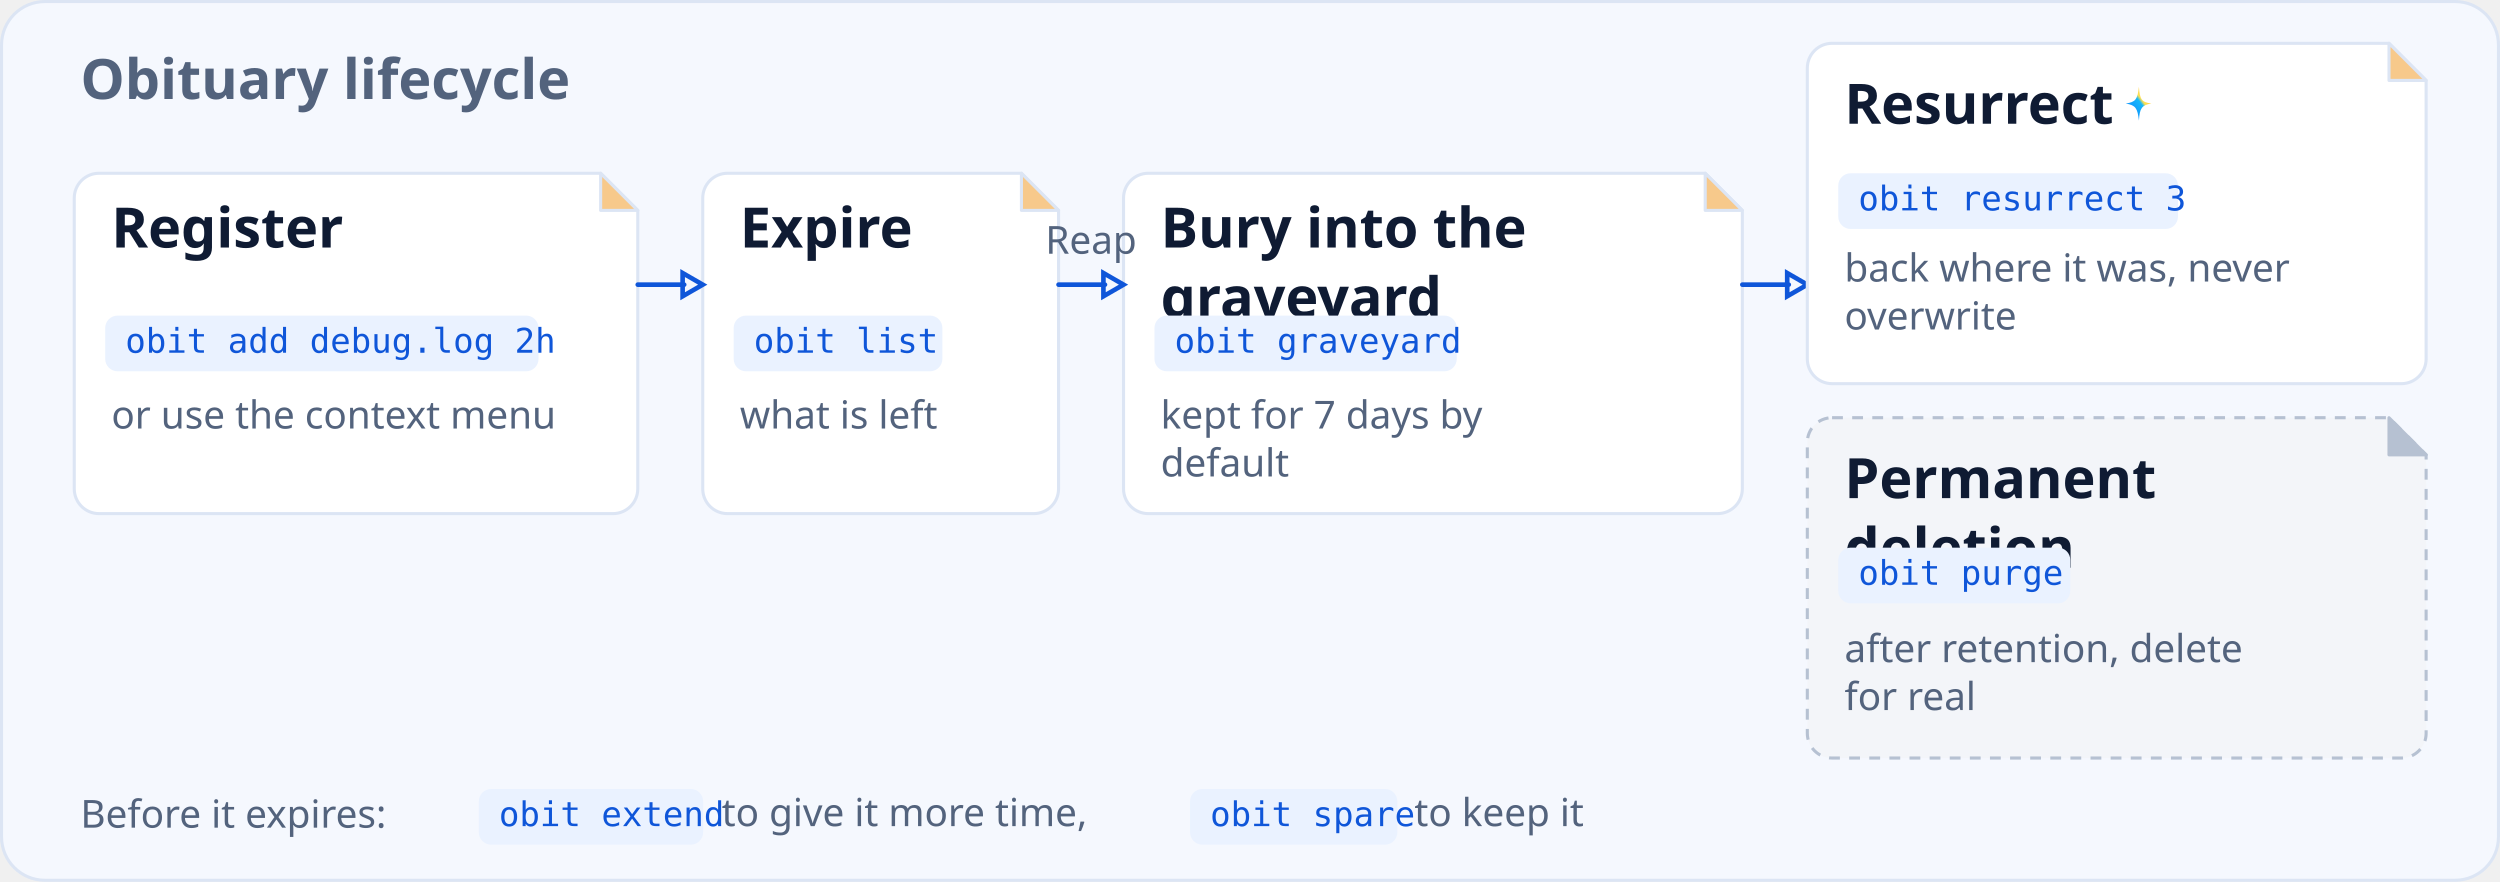
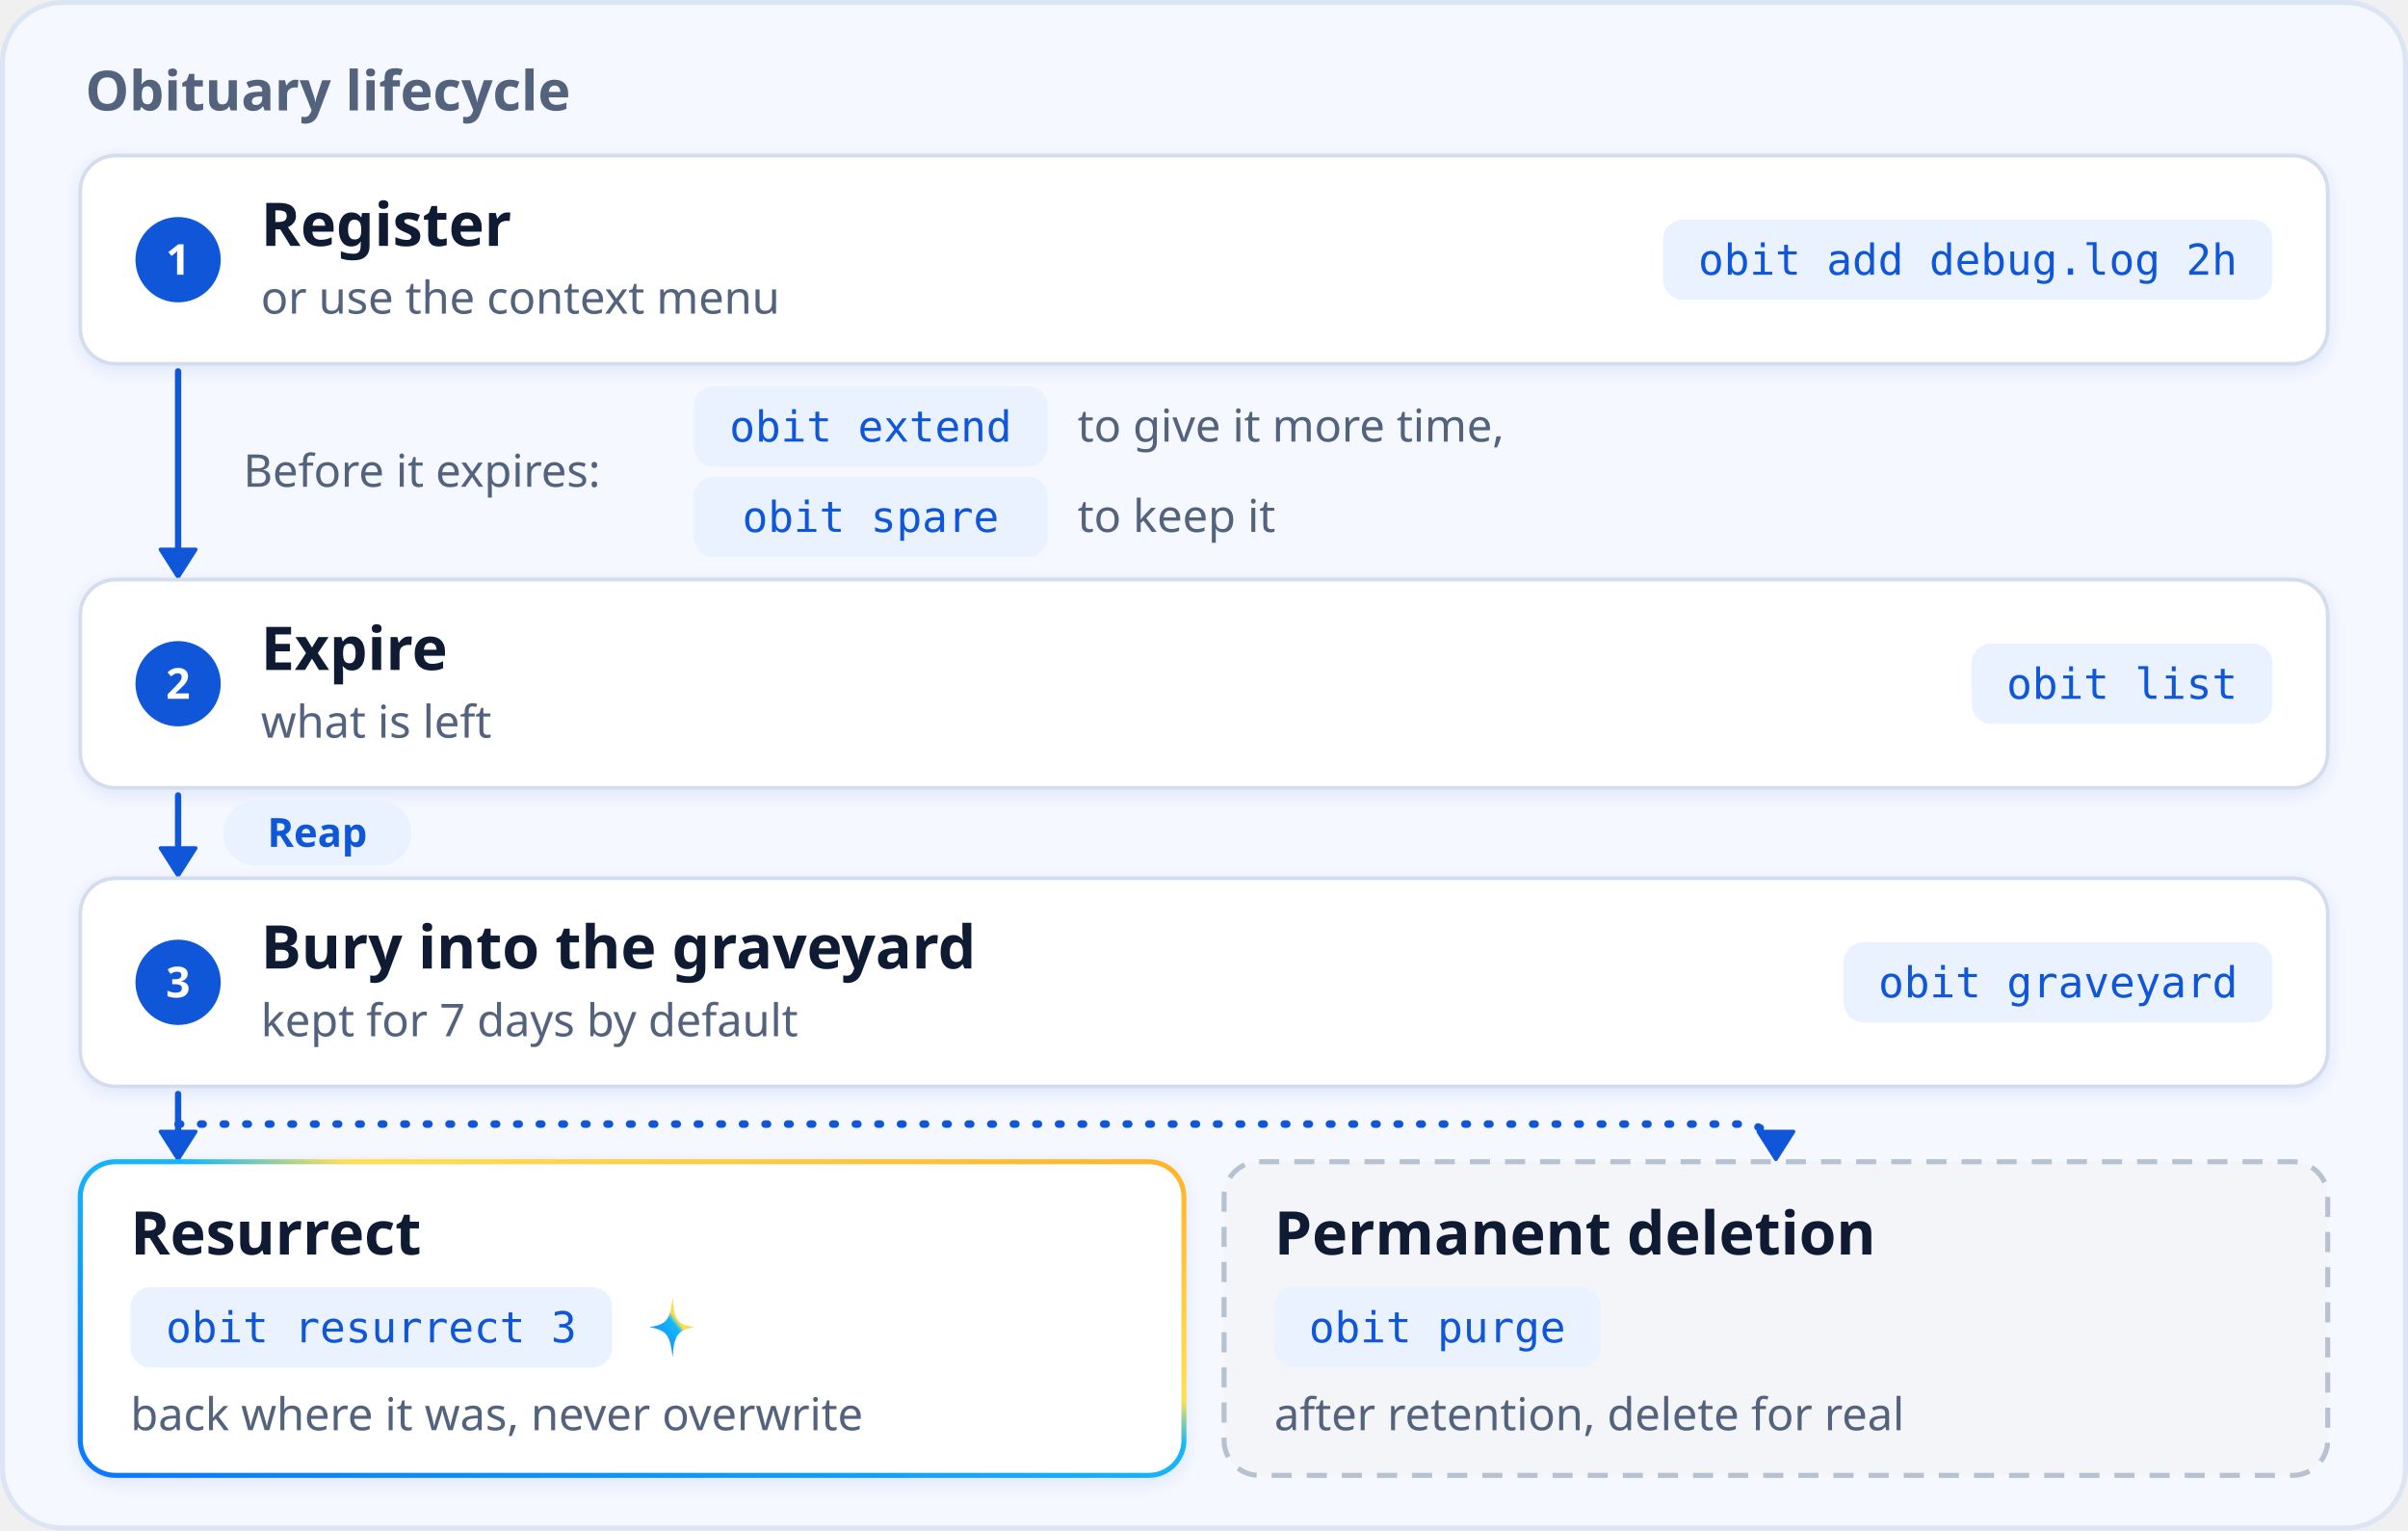
- <svg xmlns="http://www.w3.org/2000/svg" width="1616" height="570" viewBox="0 0 1616 570" role="img" aria-labelledby="title desc">
+ <svg xmlns="http://www.w3.org/2000/svg" width="960" height="610" viewBox="0 0 960 610" role="img" aria-labelledby="title desc">
  <defs>
    <linearGradient id="spark" x1="0" y1="1" x2="1" y2="0">
      <stop stop-color="#0876FF" />
      <stop offset=".55" stop-color="#16B8FA" />
      <stop offset=".62" stop-color="#FFE052" />
      <stop offset="1" stop-color="#FFB329" />
    </linearGradient>
+     <filter id="shadow" x="-4%" y="-12%" width="108%" height="132%">
+       <feDropShadow dx="0" dy="2" stdDeviation="3" flood-color="#0F56D9" flood-opacity="0.1" />
+     </filter>
  </defs>
-   <rect x="1" y="1" width="1614" height="568" rx="28" fill="#F5F8FE" stroke="#DCE5F4" stroke-width="2" />
-   <g font-family="-apple-system, BlinkMacSystemFont, 'Segoe UI', 'Noto Sans', 'Noto Sans CJK SC', 'Noto Sans CJK TC', 'Noto Sans JP', 'Noto Sans KR', 'Noto Sans Cyrillic', 'Microsoft YaHei', 'PingFang SC', 'Hiragino Sans', 'Malgun Gothic', sans-serif">
-     <text x="52" y="64" font-family="-apple-system, BlinkMacSystemFont, 'Segoe UI', 'Noto Sans', 'Noto Sans CJK SC', 'Noto Sans CJK TC', 'Noto Sans JP', 'Noto Sans KR', 'Noto Sans Cyrillic', 'Microsoft YaHei', 'PingFang SC', 'Hiragino Sans', 'Malgun Gothic', sans-serif" font-size="36.0" fill="#53637D" font-weight="600" id="section">Obituary lifecycle</text>
-     <path d="M64 112H388.25L412.25 136V316A16 16 0 0 1 396.25 332H64A16 16 0 0 1 48 316V128A16 16 0 0 1 64 112Z" fill="#FFFFFF" stroke="#DCE5F4" stroke-width="2" />
-     <path d="M388.25 112V136H412.25Z" fill="#F7C98B" stroke="#DCE5F4" stroke-width="2" stroke-linejoin="round" />
-     <text x="72" y="160" font-family="-apple-system, BlinkMacSystemFont, 'Segoe UI', 'Noto Sans', 'Noto Sans CJK SC', 'Noto Sans CJK TC', 'Noto Sans JP', 'Noto Sans KR', 'Noto Sans Cyrillic', 'Microsoft YaHei', 'PingFang SC', 'Hiragino Sans', 'Malgun Gothic', sans-serif" font-size="36.0" fill="#0F1B33" font-weight="700" id="register">Register</text>
-     <rect x="68" y="204" width="280.1" height="36" rx="8" fill="#EAF2FF" />
-     <text x="81" y="228" font-family="ui-monospace, 'Cascadia Code', 'SF Mono', Consolas, monospace" font-size="22.0" fill="#0F56D9">obit add debug.log 2h</text>
-     <text x="72" y="277" font-family="-apple-system, BlinkMacSystemFont, 'Segoe UI', 'Noto Sans', 'Noto Sans CJK SC', 'Noto Sans CJK TC', 'Noto Sans JP', 'Noto Sans KR', 'Noto Sans Cyrillic', 'Microsoft YaHei', 'PingFang SC', 'Hiragino Sans', 'Malgun Gothic', sans-serif" font-size="25.0" fill="#53637D" id="register_note">or use the context menu</text>
-     <path d="M470.25 112H660.25L684.25 136V316A16 16 0 0 1 668.25 332H470.25A16 16 0 0 1 454.25 316V128A16 16 0 0 1 470.25 112Z" fill="#FFFFFF" stroke="#DCE5F4" stroke-width="2" />
-     <path d="M660.25 112V136H684.25Z" fill="#F7C98B" stroke="#DCE5F4" stroke-width="2" stroke-linejoin="round" />
-     <text x="478.25" y="160" font-family="-apple-system, BlinkMacSystemFont, 'Segoe UI', 'Noto Sans', 'Noto Sans CJK SC', 'Noto Sans CJK TC', 'Noto Sans JP', 'Noto Sans KR', 'Noto Sans Cyrillic', 'Microsoft YaHei', 'PingFang SC', 'Hiragino Sans', 'Malgun Gothic', sans-serif" font-size="36.0" fill="#0F1B33" font-weight="700" id="expire">Expire</text>
-     <rect x="474.25" y="204" width="134.9" height="36" rx="8" fill="#EAF2FF" />
-     <text x="487.25" y="228" font-family="ui-monospace, 'Cascadia Code', 'SF Mono', Consolas, monospace" font-size="22.0" fill="#0F56D9">obit list</text>
-     <text x="478.25" y="277" font-family="-apple-system, BlinkMacSystemFont, 'Segoe UI', 'Noto Sans', 'Noto Sans CJK SC', 'Noto Sans CJK TC', 'Noto Sans JP', 'Noto Sans KR', 'Noto Sans Cyrillic', 'Microsoft YaHei', 'PingFang SC', 'Hiragino Sans', 'Malgun Gothic', sans-serif" font-size="25.0" fill="#53637D" id="expire_note">what is left</text>
-     <path d="M742.25 112H1102.25L1126.25 136V316A16 16 0 0 1 1110.25 332H742.25A16 16 0 0 1 726.25 316V128A16 16 0 0 1 742.25 112Z" fill="#FFFFFF" stroke="#DCE5F4" stroke-width="2" />
-     <path d="M1102.25 112V136H1126.25Z" fill="#F7C98B" stroke="#DCE5F4" stroke-width="2" stroke-linejoin="round" />
-     <text x="750.25" y="160" font-family="-apple-system, BlinkMacSystemFont, 'Segoe UI', 'Noto Sans', 'Noto Sans CJK SC', 'Noto Sans CJK TC', 'Noto Sans JP', 'Noto Sans KR', 'Noto Sans Cyrillic', 'Microsoft YaHei', 'PingFang SC', 'Hiragino Sans', 'Malgun Gothic', sans-serif" font-size="36.0" fill="#0F1B33" font-weight="700" id="bury">Bury into the</text>
-     <text x="750.25" y="205" font-family="-apple-system, BlinkMacSystemFont, 'Segoe UI', 'Noto Sans', 'Noto Sans CJK SC', 'Noto Sans CJK TC', 'Noto Sans JP', 'Noto Sans KR', 'Noto Sans Cyrillic', 'Microsoft YaHei', 'PingFang SC', 'Hiragino Sans', 'Malgun Gothic', sans-serif" font-size="36.0" fill="#0F1B33" font-weight="700" id="bury">graveyard</text>
-     <rect x="746.25" y="204" width="195.4" height="36" rx="8" fill="#EAF2FF" />
-     <text x="759.25" y="228" font-family="ui-monospace, 'Cascadia Code', 'SF Mono', Consolas, monospace" font-size="22.0" fill="#0F56D9">obit graveyard</text>
-     <text x="750.25" y="277" font-family="-apple-system, BlinkMacSystemFont, 'Segoe UI', 'Noto Sans', 'Noto Sans CJK SC', 'Noto Sans CJK TC', 'Noto Sans JP', 'Noto Sans KR', 'Noto Sans Cyrillic', 'Microsoft YaHei', 'PingFang SC', 'Hiragino Sans', 'Malgun Gothic', sans-serif" font-size="25.0" fill="#53637D" id="bury_note">kept for 7 days by</text>
-     <text x="750.25" y="308" font-family="-apple-system, BlinkMacSystemFont, 'Segoe UI', 'Noto Sans', 'Noto Sans CJK SC', 'Noto Sans CJK TC', 'Noto Sans JP', 'Noto Sans KR', 'Noto Sans Cyrillic', 'Microsoft YaHei', 'PingFang SC', 'Hiragino Sans', 'Malgun Gothic', sans-serif" font-size="25.0" fill="#53637D" id="bury_note">default</text>
-     <path d="M412.25 184H442.25M454.25 184l-13 -7.5v15Z" stroke="#0F56D9" stroke-width="3" stroke-linecap="round" fill="none" />
-     <path d="M684.25 184H714.25M726.25 184l-13 -7.5v15Z" stroke="#0F56D9" stroke-width="3" stroke-linecap="round" fill="none" />
-     <text x="705.25" y="164.0" font-family="-apple-system, BlinkMacSystemFont, 'Segoe UI', 'Noto Sans', 'Noto Sans CJK SC', 'Noto Sans CJK TC', 'Noto Sans JP', 'Noto Sans KR', 'Noto Sans Cyrillic', 'Microsoft YaHei', 'PingFang SC', 'Hiragino Sans', 'Malgun Gothic', sans-serif" font-size="25.0" fill="#53637D" text-anchor="middle">Reap</text>
-     <path d="M1126.25 184H1156.25M1168.25 184l-13 -7.5v15Z" stroke="#0F56D9" stroke-width="3" stroke-linecap="round" fill="none" />
-     <path d="M1184.25 28H1544.25L1568.25 52V232A16 16 0 0 1 1552.25 248H1184.25A16 16 0 0 1 1168.25 232V44A16 16 0 0 1 1184.25 28Z" fill="#FFFFFF" stroke="#DCE5F4" stroke-width="2" />
-     <path d="M1544.25 28V52H1568.25Z" fill="#F7C98B" stroke="#DCE5F4" stroke-width="2" stroke-linejoin="round" />
-     <text x="1192.25" y="80" font-family="-apple-system, BlinkMacSystemFont, 'Segoe UI', 'Noto Sans', 'Noto Sans CJK SC', 'Noto Sans CJK TC', 'Noto Sans JP', 'Noto Sans KR', 'Noto Sans Cyrillic', 'Microsoft YaHei', 'PingFang SC', 'Hiragino Sans', 'Malgun Gothic', sans-serif" font-size="36.0" fill="#0F1B33" font-weight="700" id="resurrect">Resurrect</text>
-     <path id="resurrect-star" d="M17.6 9.4c.3 5.3 1.2 6.5 5.2 7-4 .6-4.9 2-5.2 7.1-.6-5.1-1.3-6.4-5.5-7.1 4.2-.6 4.9-1.8 5.5-7Z" fill="url(#spark)" transform="translate(1382.45 67) scale(1.55) translate(-17.5 -16.45)" />
-     <rect x="1188.25" y="112" width="219.6" height="36" rx="8" fill="#EAF2FF" />
-     <text x="1201.25" y="136" font-family="ui-monospace, 'Cascadia Code', 'SF Mono', Consolas, monospace" font-size="22.0" fill="#0F56D9">obit resurrect 3</text>
-     <text x="1192.25" y="182" font-family="-apple-system, BlinkMacSystemFont, 'Segoe UI', 'Noto Sans', 'Noto Sans CJK SC', 'Noto Sans CJK TC', 'Noto Sans JP', 'Noto Sans KR', 'Noto Sans Cyrillic', 'Microsoft YaHei', 'PingFang SC', 'Hiragino Sans', 'Malgun Gothic', sans-serif" font-size="25.0" fill="#53637D" id="resurrect-note">back where it was, never</text>
-     <text x="1192.25" y="213" font-family="-apple-system, BlinkMacSystemFont, 'Segoe UI', 'Noto Sans', 'Noto Sans CJK SC', 'Noto Sans CJK TC', 'Noto Sans JP', 'Noto Sans KR', 'Noto Sans Cyrillic', 'Microsoft YaHei', 'PingFang SC', 'Hiragino Sans', 'Malgun Gothic', sans-serif" font-size="25.0" fill="#53637D" id="resurrect-note">overwrite</text>
-     <path d="M1184.25 270H1544.25L1568.25 294V474A16 16 0 0 1 1552.25 490H1184.25A16 16 0 0 1 1168.25 474V286A16 16 0 0 1 1184.25 270Z" fill="#F3F5F9" stroke="#B6C1D2" stroke-width="2" stroke-dasharray="7 6" />
-     <path d="M1544.25 270V294H1568.25Z" fill="#B6C1D2" stroke="#B6C1D2" stroke-width="2" stroke-linejoin="round" />
-     <text x="1192.25" y="322" font-family="-apple-system, BlinkMacSystemFont, 'Segoe UI', 'Noto Sans', 'Noto Sans CJK SC', 'Noto Sans CJK TC', 'Noto Sans JP', 'Noto Sans KR', 'Noto Sans Cyrillic', 'Microsoft YaHei', 'PingFang SC', 'Hiragino Sans', 'Malgun Gothic', sans-serif" font-size="36.0" fill="#0F1B33" font-weight="700" id="purge">Permanent</text>
-     <text x="1192.25" y="367" font-family="-apple-system, BlinkMacSystemFont, 'Segoe UI', 'Noto Sans', 'Noto Sans CJK SC', 'Noto Sans CJK TC', 'Noto Sans JP', 'Noto Sans KR', 'Noto Sans Cyrillic', 'Microsoft YaHei', 'PingFang SC', 'Hiragino Sans', 'Malgun Gothic', sans-serif" font-size="36.0" fill="#0F1B33" font-weight="700" id="purge">deletion</text>
-     <rect x="1188.25" y="354" width="150" height="36" rx="8" fill="#EAF2FF" />
-     <text x="1201.25" y="378" font-family="ui-monospace, 'Cascadia Code', 'SF Mono', Consolas, monospace" font-size="22.0" fill="#0F56D9">obit purge</text>
-     <text x="1192.25" y="428" font-family="-apple-system, BlinkMacSystemFont, 'Segoe UI', 'Noto Sans', 'Noto Sans CJK SC', 'Noto Sans CJK TC', 'Noto Sans JP', 'Noto Sans KR', 'Noto Sans Cyrillic', 'Microsoft YaHei', 'PingFang SC', 'Hiragino Sans', 'Malgun Gothic', sans-serif" font-size="25.0" fill="#53637D" id="purge-note">after retention, delete</text>
-     <text x="1192.25" y="459" font-family="-apple-system, BlinkMacSystemFont, 'Segoe UI', 'Noto Sans', 'Noto Sans CJK SC', 'Noto Sans CJK TC', 'Noto Sans JP', 'Noto Sans KR', 'Noto Sans Cyrillic', 'Microsoft YaHei', 'PingFang SC', 'Hiragino Sans', 'Malgun Gothic', sans-serif" font-size="25.0" fill="#53637D" id="purge-note">for real</text>
-     <text x="52" y="535" font-family="-apple-system, BlinkMacSystemFont, 'Segoe UI', 'Noto Sans', 'Noto Sans CJK SC', 'Noto Sans CJK TC', 'Noto Sans JP', 'Noto Sans KR', 'Noto Sans Cyrillic', 'Microsoft YaHei', 'PingFang SC', 'Hiragino Sans', 'Malgun Gothic', sans-serif" font-size="25.0" fill="#53637D" id="before">Before it expires:</text>
-     <rect x="309.5" y="510" width="145" height="36" rx="8" fill="#EAF2FF" />
-     <text x="322.5" y="534" font-family="ui-monospace, 'Cascadia Code', 'SF Mono', Consolas, monospace" font-size="22.0" fill="#0F56D9">obit extend</text>
-     <text x="466.5" y="534" font-family="-apple-system, BlinkMacSystemFont, 'Segoe UI', 'Noto Sans', 'Noto Sans CJK SC', 'Noto Sans CJK TC', 'Noto Sans JP', 'Noto Sans KR', 'Noto Sans Cyrillic', 'Microsoft YaHei', 'PingFang SC', 'Hiragino Sans', 'Malgun Gothic', sans-serif" font-size="25.0" fill="#53637D" id="extend-note">to give it more time,</text>
-     <rect x="769.25" y="510" width="134" height="36" rx="8" fill="#EAF2FF" />
-     <text x="782.25" y="534" font-family="ui-monospace, 'Cascadia Code', 'SF Mono', Consolas, monospace" font-size="22.0" fill="#0F56D9">obit spare</text>
-     <text x="914.25" y="534" font-family="-apple-system, BlinkMacSystemFont, 'Segoe UI', 'Noto Sans', 'Noto Sans CJK SC', 'Noto Sans CJK TC', 'Noto Sans JP', 'Noto Sans KR', 'Noto Sans Cyrillic', 'Microsoft YaHei', 'PingFang SC', 'Hiragino Sans', 'Malgun Gothic', sans-serif" font-size="25.0" fill="#53637D" id="spare-note">to keep it</text>
-   </g>
+   <rect data-role="bg" x="1" y="1" width="958" height="608" rx="24" fill="#F5F8FE" stroke="#DCE5F4" stroke-width="2" />
+   <text x="34" y="44" font-family="-apple-system, BlinkMacSystemFont, 'Segoe UI', 'Noto Sans', 'Noto Sans CJK SC', 'Noto Sans CJK TC', 'Noto Sans JP', 'Noto Sans KR', 'Noto Sans Cyrillic', 'Microsoft YaHei', 'PingFang SC', 'Hiragino Sans', 'Malgun Gothic', sans-serif" font-size="22" fill="#53637D" font-weight="700" data-t="heading" data-k="title" data-g="title">Obituary lifecycle</text>
+   <rect data-role="card" x="32" y="62" width="896" height="83" rx="14" fill="#FFFFFF" stroke="#D3DDEE" stroke-width="1.5" filter="url(#shadow)" />
+   <circle data-role="badge" cx="71" cy="103.5" r="17" fill="#0F56D9" />
+   <text x="71" y="109.5" font-family="-apple-system, BlinkMacSystemFont, 'Segoe UI', 'Noto Sans', 'Noto Sans CJK SC', 'Noto Sans CJK TC', 'Noto Sans JP', 'Noto Sans KR', 'Noto Sans Cyrillic', 'Microsoft YaHei', 'PingFang SC', 'Hiragino Sans', 'Malgun Gothic', sans-serif" font-size="17" fill="#FFFFFF" font-weight="700" text-anchor="middle" data-t="number">1</text>
+   <text x="104" y="98" font-family="-apple-system, BlinkMacSystemFont, 'Segoe UI', 'Noto Sans', 'Noto Sans CJK SC', 'Noto Sans CJK TC', 'Noto Sans JP', 'Noto Sans KR', 'Noto Sans Cyrillic', 'Microsoft YaHei', 'PingFang SC', 'Hiragino Sans', 'Malgun Gothic', sans-serif" font-size="24" fill="#0F1B33" font-weight="700" data-t="title" data-k="register" data-g="register">Register</text>
+   <text x="104" y="125" font-family="-apple-system, BlinkMacSystemFont, 'Segoe UI', 'Noto Sans', 'Noto Sans CJK SC', 'Noto Sans CJK TC', 'Noto Sans JP', 'Noto Sans KR', 'Noto Sans Cyrillic', 'Microsoft YaHei', 'PingFang SC', 'Hiragino Sans', 'Malgun Gothic', sans-serif" font-size="18" fill="#53637D" data-t="note" data-k="register_note" data-g="register_note">or use the context menu</text>
+   <rect data-role="chip" x="663" y="87.5" width="243" height="32" rx="8" fill="#EAF2FF" data-in="card" />
+   <text x="784.5" y="109.5" font-family="ui-monospace, 'Cascadia Code', 'SF Mono', Consolas, monospace" font-size="17" fill="#0F56D9" text-anchor="middle" data-t="code">obit add debug.log 2h</text>
+   <path data-role="arrow" d="M71 148V221" fill="none" stroke="#0F56D9" stroke-width="2.5" stroke-linecap="round" />
+   <path data-role="arrow" d="M64 219L71 230L78 219Z" fill="#0F56D9" stroke="#0F56D9" stroke-width="1.5" stroke-linejoin="round" />
+   <text x="97" y="194" font-family="-apple-system, BlinkMacSystemFont, 'Segoe UI', 'Noto Sans', 'Noto Sans CJK SC', 'Noto Sans CJK TC', 'Noto Sans JP', 'Noto Sans KR', 'Noto Sans Cyrillic', 'Microsoft YaHei', 'PingFang SC', 'Hiragino Sans', 'Malgun Gothic', sans-serif" font-size="18" fill="#53637D" data-t="note" data-k="before" data-g="before">Before it expires:</text>
+   <rect data-role="chip" x="276.6" y="154" width="141" height="32" rx="8" fill="#EAF2FF" data-in="gap" />
+   <text x="347.1" y="176" font-family="ui-monospace, 'Cascadia Code', 'SF Mono', Consolas, monospace" font-size="17" fill="#0F56D9" text-anchor="middle" data-t="code">obit extend</text>
+   <text x="429.6" y="176" font-family="-apple-system, BlinkMacSystemFont, 'Segoe UI', 'Noto Sans', 'Noto Sans CJK SC', 'Noto Sans CJK TC', 'Noto Sans JP', 'Noto Sans KR', 'Noto Sans Cyrillic', 'Microsoft YaHei', 'PingFang SC', 'Hiragino Sans', 'Malgun Gothic', sans-serif" font-size="18" fill="#53637D" data-t="note" data-k="extend_note" data-g="extend_note">to give it more time,</text>
+   <rect data-role="chip" x="276.6" y="190" width="141" height="32" rx="8" fill="#EAF2FF" data-in="gap" />
+   <text x="347.1" y="212" font-family="ui-monospace, 'Cascadia Code', 'SF Mono', Consolas, monospace" font-size="17" fill="#0F56D9" text-anchor="middle" data-t="code">obit spare</text>
+   <text x="429.6" y="212" font-family="-apple-system, BlinkMacSystemFont, 'Segoe UI', 'Noto Sans', 'Noto Sans CJK SC', 'Noto Sans CJK TC', 'Noto Sans JP', 'Noto Sans KR', 'Noto Sans Cyrillic', 'Microsoft YaHei', 'PingFang SC', 'Hiragino Sans', 'Malgun Gothic', sans-serif" font-size="18" fill="#53637D" data-t="note" data-k="spare_note" data-g="spare_note">to keep it</text>
+   <rect data-role="card" x="32" y="231" width="896" height="83" rx="14" fill="#FFFFFF" stroke="#D3DDEE" stroke-width="1.5" filter="url(#shadow)" />
+   <circle data-role="badge" cx="71" cy="272.5" r="17" fill="#0F56D9" />
+   <text x="71" y="278.5" font-family="-apple-system, BlinkMacSystemFont, 'Segoe UI', 'Noto Sans', 'Noto Sans CJK SC', 'Noto Sans CJK TC', 'Noto Sans JP', 'Noto Sans KR', 'Noto Sans Cyrillic', 'Microsoft YaHei', 'PingFang SC', 'Hiragino Sans', 'Malgun Gothic', sans-serif" font-size="17" fill="#FFFFFF" font-weight="700" text-anchor="middle" data-t="number">2</text>
+   <text x="104" y="267" font-family="-apple-system, BlinkMacSystemFont, 'Segoe UI', 'Noto Sans', 'Noto Sans CJK SC', 'Noto Sans CJK TC', 'Noto Sans JP', 'Noto Sans KR', 'Noto Sans Cyrillic', 'Microsoft YaHei', 'PingFang SC', 'Hiragino Sans', 'Malgun Gothic', sans-serif" font-size="24" fill="#0F1B33" font-weight="700" data-t="title" data-k="expire" data-g="expire">Expire</text>
+   <text x="104" y="294" font-family="-apple-system, BlinkMacSystemFont, 'Segoe UI', 'Noto Sans', 'Noto Sans CJK SC', 'Noto Sans CJK TC', 'Noto Sans JP', 'Noto Sans KR', 'Noto Sans Cyrillic', 'Microsoft YaHei', 'PingFang SC', 'Hiragino Sans', 'Malgun Gothic', sans-serif" font-size="18" fill="#53637D" data-t="note" data-k="expire_note" data-g="expire_note">what is left</text>
+   <rect data-role="chip" x="786" y="256.5" width="120" height="32" rx="8" fill="#EAF2FF" data-in="card" />
+   <text x="846" y="278.5" font-family="ui-monospace, 'Cascadia Code', 'SF Mono', Consolas, monospace" font-size="17" fill="#0F56D9" text-anchor="middle" data-t="code">obit list</text>
+   <path data-role="arrow" d="M71 317V340" fill="none" stroke="#0F56D9" stroke-width="2.5" stroke-linecap="round" />
+   <path data-role="arrow" d="M64 338L71 349L78 338Z" fill="#0F56D9" stroke="#0F56D9" stroke-width="1.5" stroke-linejoin="round" />
+   <rect data-role="pill" x="89" y="319" width="75" height="26" rx="13" fill="#EAF2FF" />
+   <text x="126.5" y="337.5" font-family="-apple-system, BlinkMacSystemFont, 'Segoe UI', 'Noto Sans', 'Noto Sans CJK SC', 'Noto Sans CJK TC', 'Noto Sans JP', 'Noto Sans KR', 'Noto Sans Cyrillic', 'Microsoft YaHei', 'PingFang SC', 'Hiragino Sans', 'Malgun Gothic', sans-serif" font-size="16" fill="#0F56D9" font-weight="600" text-anchor="middle" data-t="caption" data-k="reap" data-g="reap">Reap</text>
+   <rect data-role="card" x="32" y="350" width="896" height="83" rx="14" fill="#FFFFFF" stroke="#D3DDEE" stroke-width="1.5" filter="url(#shadow)" />
+   <circle data-role="badge" cx="71" cy="391.5" r="17" fill="#0F56D9" />
+   <text x="71" y="397.5" font-family="-apple-system, BlinkMacSystemFont, 'Segoe UI', 'Noto Sans', 'Noto Sans CJK SC', 'Noto Sans CJK TC', 'Noto Sans JP', 'Noto Sans KR', 'Noto Sans Cyrillic', 'Microsoft YaHei', 'PingFang SC', 'Hiragino Sans', 'Malgun Gothic', sans-serif" font-size="17" fill="#FFFFFF" font-weight="700" text-anchor="middle" data-t="number">3</text>
+   <text x="104" y="386" font-family="-apple-system, BlinkMacSystemFont, 'Segoe UI', 'Noto Sans', 'Noto Sans CJK SC', 'Noto Sans CJK TC', 'Noto Sans JP', 'Noto Sans KR', 'Noto Sans Cyrillic', 'Microsoft YaHei', 'PingFang SC', 'Hiragino Sans', 'Malgun Gothic', sans-serif" font-size="24" fill="#0F1B33" font-weight="700" data-t="title" data-k="bury" data-g="bury">Bury into the graveyard</text>
+   <text x="104" y="413" font-family="-apple-system, BlinkMacSystemFont, 'Segoe UI', 'Noto Sans', 'Noto Sans CJK SC', 'Noto Sans CJK TC', 'Noto Sans JP', 'Noto Sans KR', 'Noto Sans Cyrillic', 'Microsoft YaHei', 'PingFang SC', 'Hiragino Sans', 'Malgun Gothic', sans-serif" font-size="18" fill="#53637D" data-t="note" data-k="bury_note" data-g="bury_note">kept for 7 days by default</text>
+   <rect data-role="chip" x="735" y="375.5" width="171" height="32" rx="8" fill="#EAF2FF" data-in="card" />
+   <text x="820.5" y="397.5" font-family="ui-monospace, 'Cascadia Code', 'SF Mono', Consolas, monospace" font-size="17" fill="#0F56D9" text-anchor="middle" data-t="code">obit graveyard</text>
+   <path data-role="arrow" d="M71 436V453" fill="none" stroke="#0F56D9" stroke-width="2.5" stroke-linecap="round" />
+   <path data-role="arrow" d="M64 451L71 462L78 451Z" fill="#0F56D9" stroke="#0F56D9" stroke-width="1.5" stroke-linejoin="round" />
+   <path data-role="arrow" d="M71 448H694Q708 448 708 462V453" fill="none" stroke="#0F56D9" stroke-width="3" stroke-linecap="round" stroke-dasharray="1 8" />
+   <path data-role="arrow" d="M701 451L708 462L715 451Z" fill="#0F56D9" stroke="#0F56D9" stroke-width="1.5" stroke-linejoin="round" />
+   <rect data-role="card" x="32" y="463" width="440" height="125" rx="14" fill="#FFFFFF" stroke="url(#spark)" stroke-width="2" filter="url(#shadow)" />
+   <text x="52" y="500" font-family="-apple-system, BlinkMacSystemFont, 'Segoe UI', 'Noto Sans', 'Noto Sans CJK SC', 'Noto Sans CJK TC', 'Noto Sans JP', 'Noto Sans KR', 'Noto Sans Cyrillic', 'Microsoft YaHei', 'PingFang SC', 'Hiragino Sans', 'Malgun Gothic', sans-serif" font-size="24" fill="#0F1B33" font-weight="700" data-t="title" data-k="resurrect" data-g="resurrect">Resurrect</text>
+   <path id="resurrect-star" data-role="icon" d="M17.6 9.4c.3 5.3 1.2 6.5 5.2 7-4 .6-4.9 2-5.2 7.1-.6-5.1-1.3-6.4-5.5-7.1 4.2-.6 4.9-1.8 5.5-7Z" fill="url(#spark)" transform="translate(268 529) scale(1.7) translate(-17.5 -16.45)" />
+   <rect data-role="chip" x="52" y="513" width="192" height="32" rx="8" fill="#EAF2FF" data-in="card" />
+   <text x="148" y="535" font-family="ui-monospace, 'Cascadia Code', 'SF Mono', Consolas, monospace" font-size="17" fill="#0F56D9" text-anchor="middle" data-t="code">obit resurrect 3</text>
+   <text x="52" y="570" font-family="-apple-system, BlinkMacSystemFont, 'Segoe UI', 'Noto Sans', 'Noto Sans CJK SC', 'Noto Sans CJK TC', 'Noto Sans JP', 'Noto Sans KR', 'Noto Sans Cyrillic', 'Microsoft YaHei', 'PingFang SC', 'Hiragino Sans', 'Malgun Gothic', sans-serif" font-size="18" fill="#53637D" data-t="note" data-k="resurrect_note" data-g="resurrect_note">back where it was, never overwrite</text>
+   <rect data-role="card" x="488" y="463" width="440" height="125" rx="14" fill="#F3F5F9" stroke="#B6C1D2" stroke-width="2" stroke-dasharray="8 6" />
+   <text x="508" y="500" font-family="-apple-system, BlinkMacSystemFont, 'Segoe UI', 'Noto Sans', 'Noto Sans CJK SC', 'Noto Sans CJK TC', 'Noto Sans JP', 'Noto Sans KR', 'Noto Sans Cyrillic', 'Microsoft YaHei', 'PingFang SC', 'Hiragino Sans', 'Malgun Gothic', sans-serif" font-size="24" fill="#0F1B33" font-weight="700" data-t="title" data-k="purge" data-g="purge">Permanent deletion</text>
+   <rect data-role="chip" x="508" y="513" width="130" height="32" rx="8" fill="#EAF2FF" data-in="card" />
+   <text x="573" y="535" font-family="ui-monospace, 'Cascadia Code', 'SF Mono', Consolas, monospace" font-size="17" fill="#0F56D9" text-anchor="middle" data-t="code">obit purge</text>
+   <text x="508" y="570" font-family="-apple-system, BlinkMacSystemFont, 'Segoe UI', 'Noto Sans', 'Noto Sans CJK SC', 'Noto Sans CJK TC', 'Noto Sans JP', 'Noto Sans KR', 'Noto Sans Cyrillic', 'Microsoft YaHei', 'PingFang SC', 'Hiragino Sans', 'Malgun Gothic', sans-serif" font-size="18" fill="#53637D" data-t="note" data-k="purge_note" data-g="purge_note">after retention, delete for real</text>
</svg>
